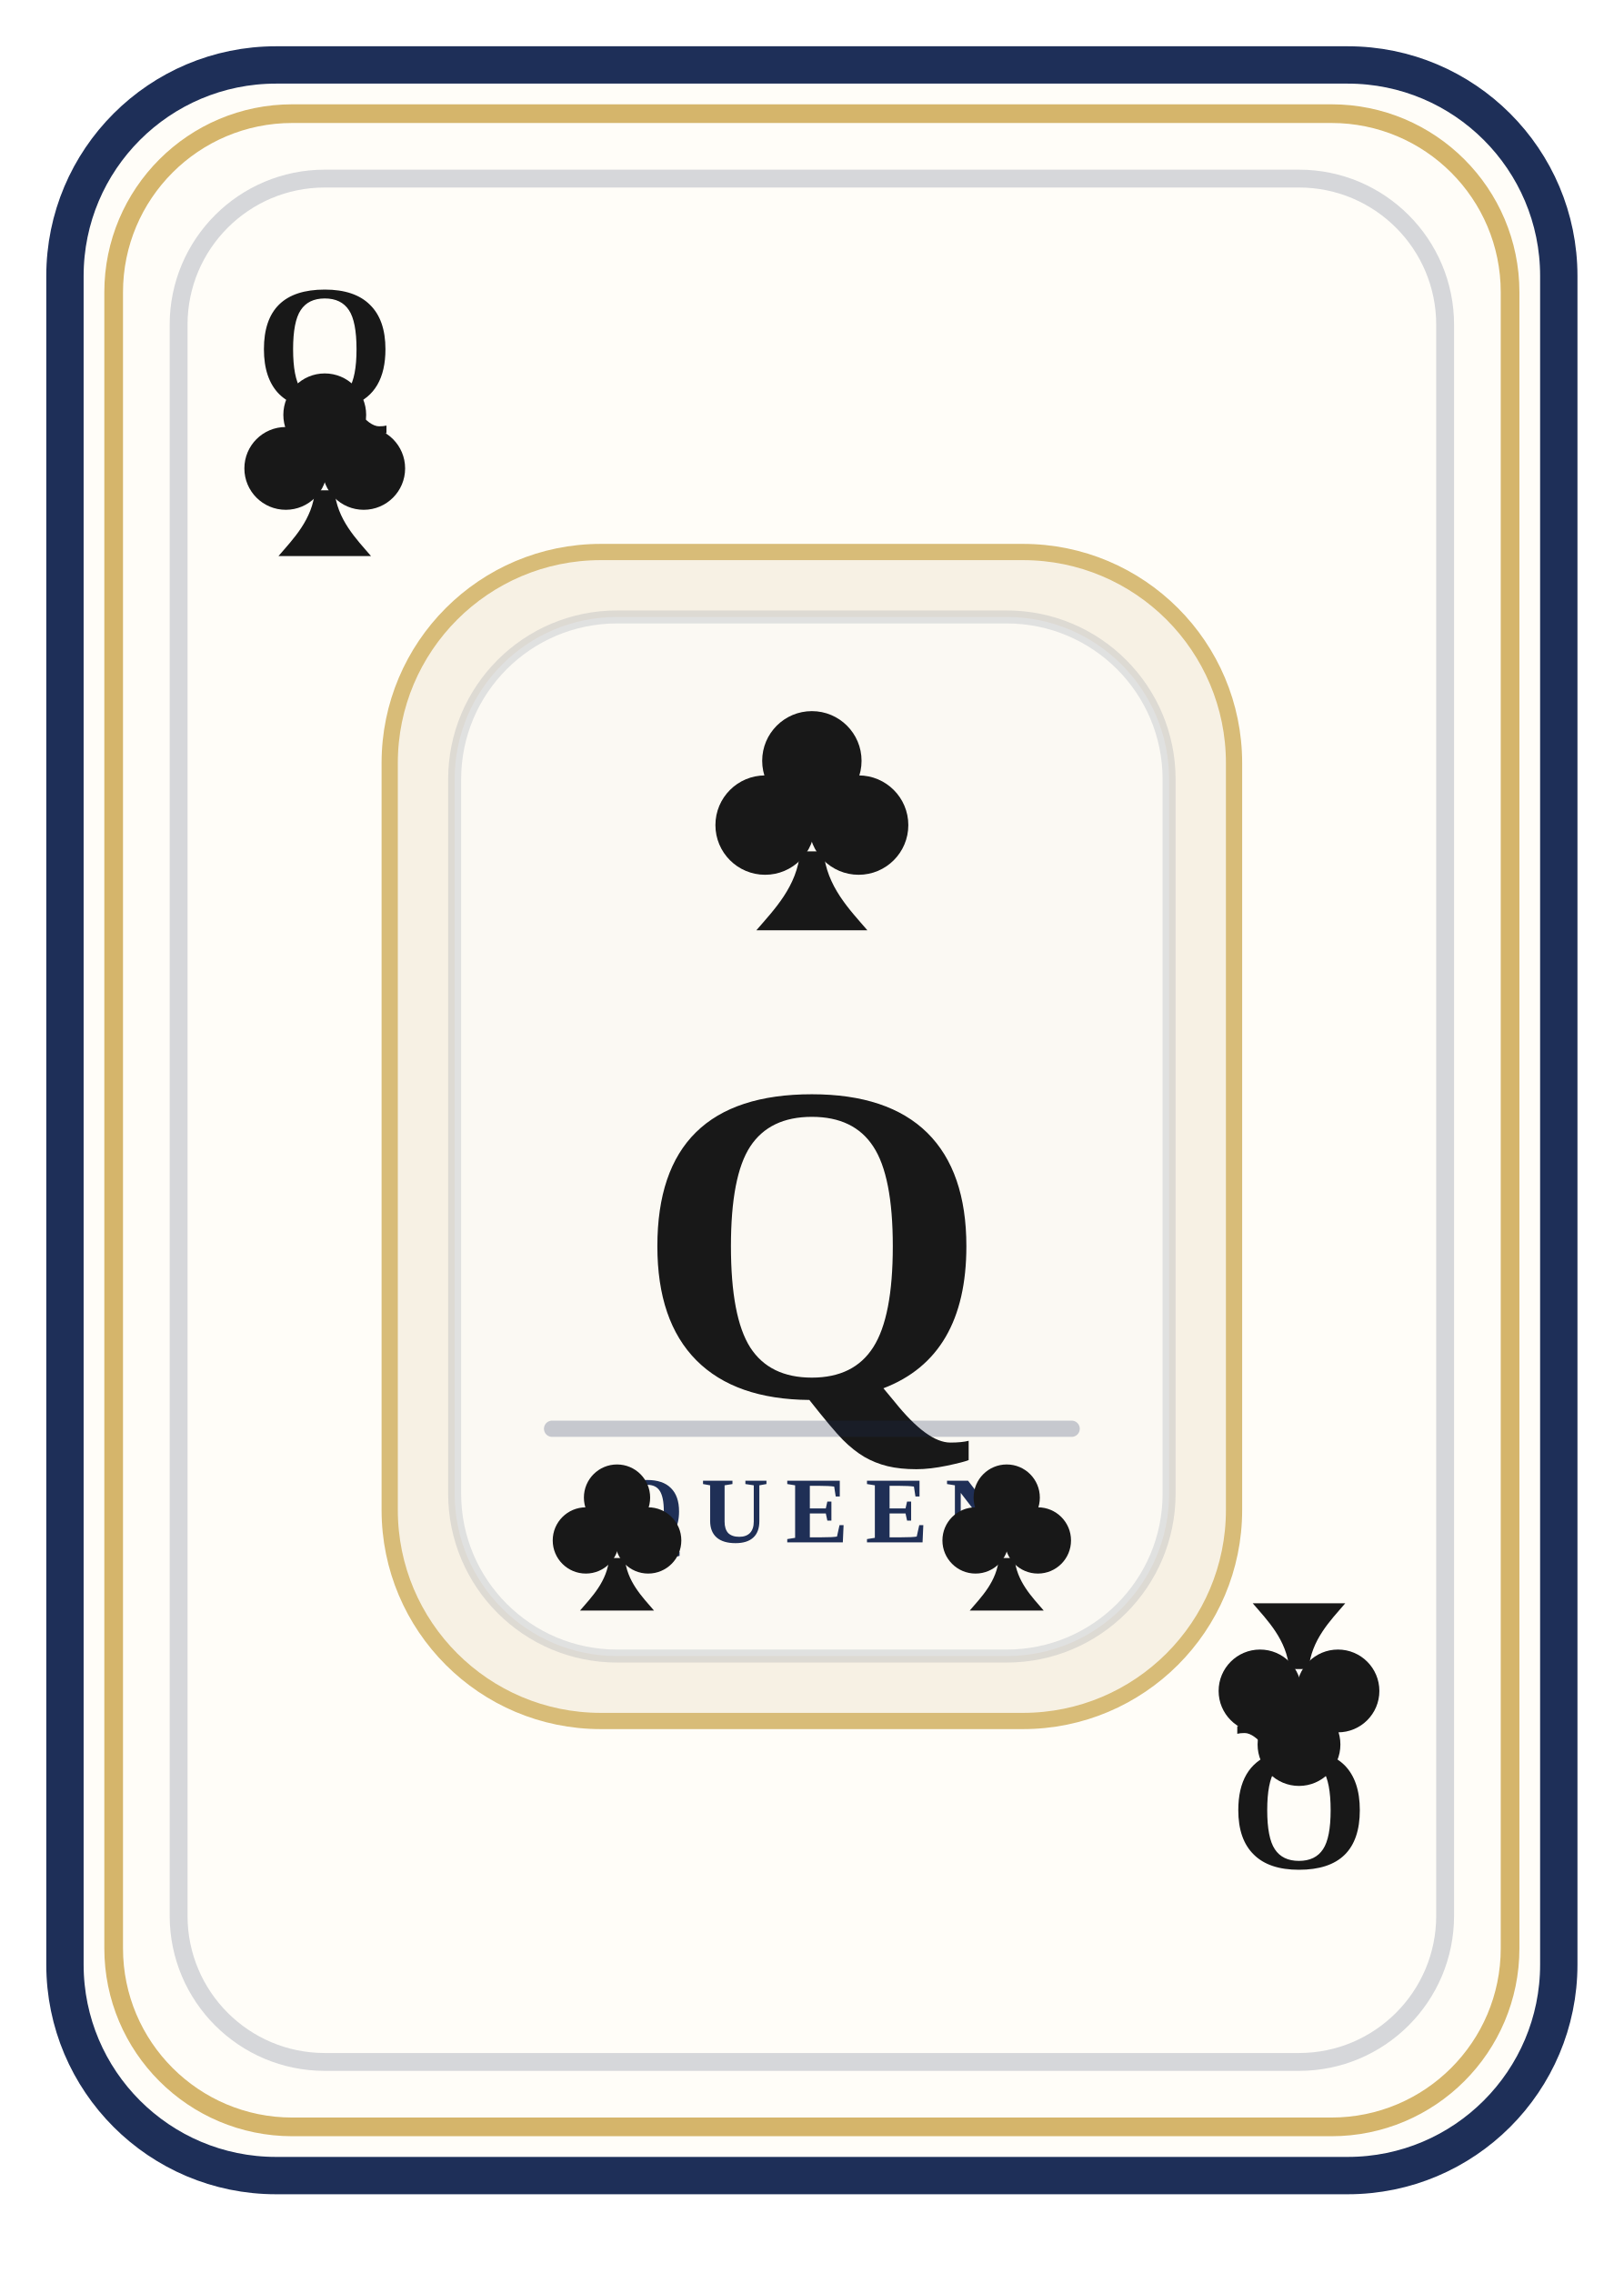
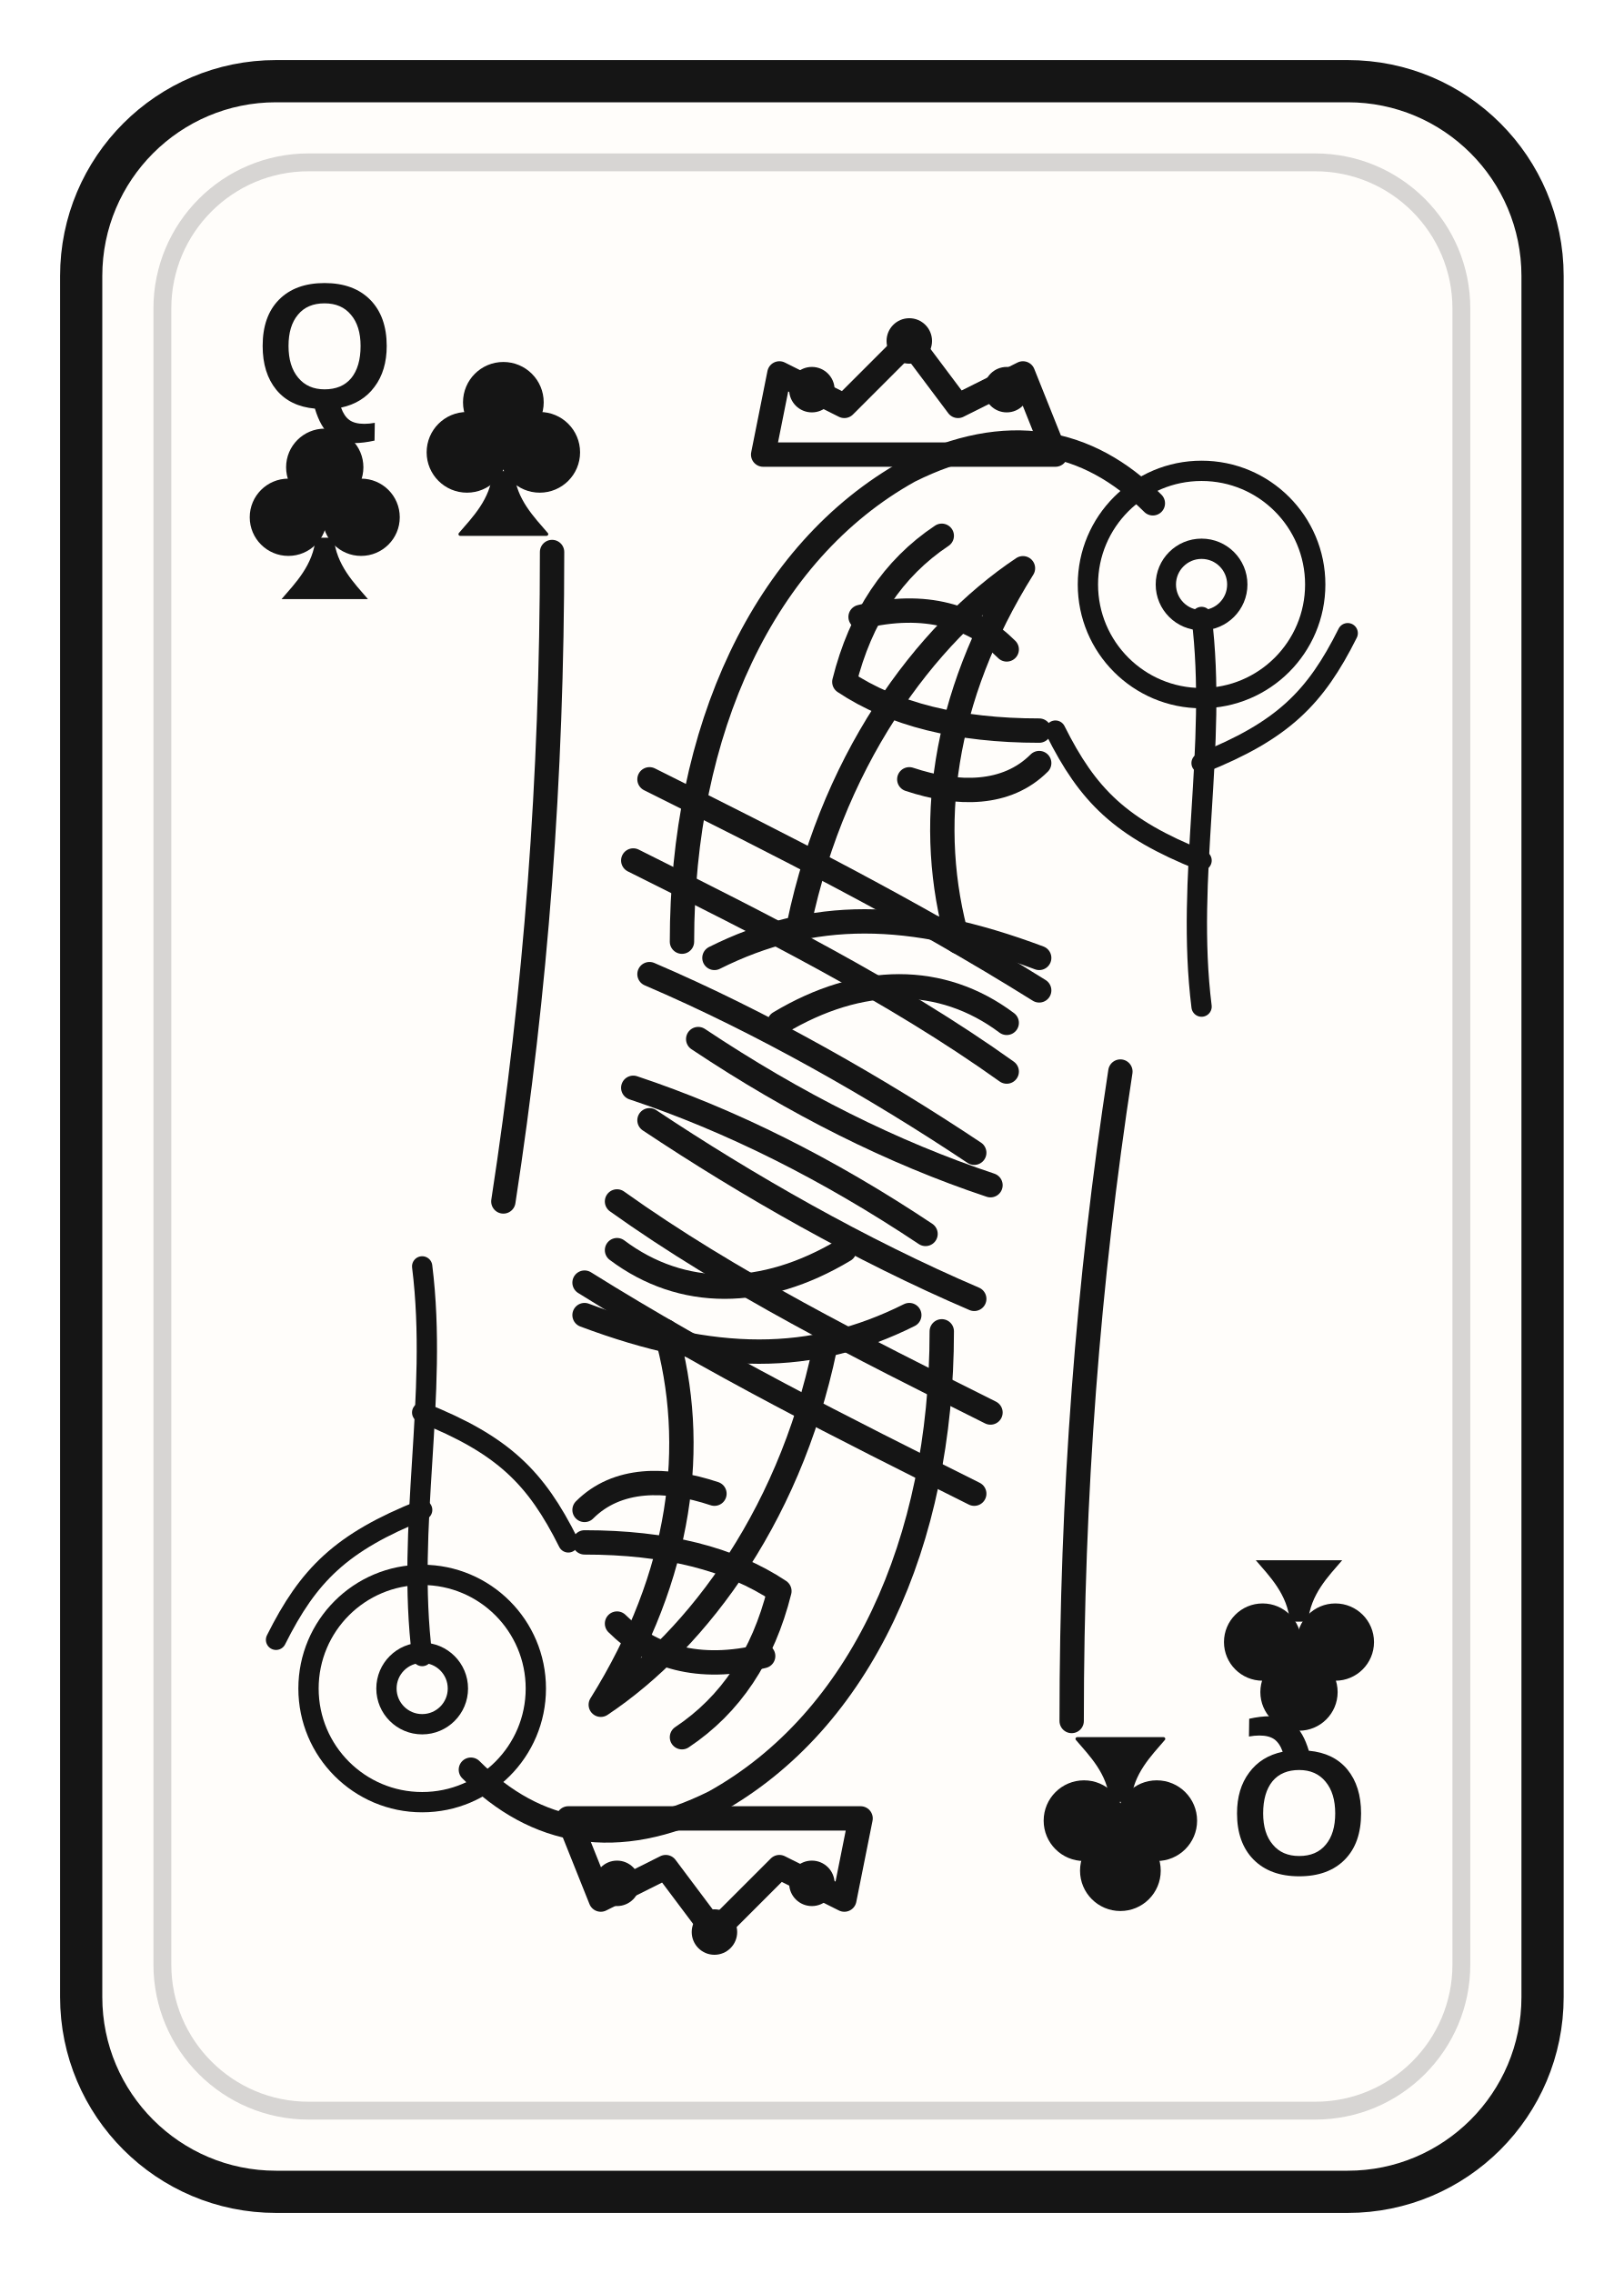
- <svg xmlns="http://www.w3.org/2000/svg" viewBox="0 0 100 140" role="img">
-   <rect x="5" y="6" width="90" height="128" rx="13" fill="rgba(17,17,17,.12)" />
-   <rect x="4" y="4" width="92" height="130" rx="13" fill="#fffdf8" stroke="#1e2f58" stroke-width="2.3" />
-   <rect x="7" y="7" width="86" height="124" rx="11" fill="none" stroke="#d5b56b" stroke-width="1.15" />
-   <rect x="11" y="11" width="78" height="116" rx="9" fill="none" stroke="rgba(30,47,88,.18)" stroke-width="1.1" />
+ <svg xmlns="http://www.w3.org/2000/svg" viewBox="0 0 100 140" role="img" aria-hidden="true">
+   <rect x="5" y="5" width="90" height="130" rx="12" fill="#fffdfa" stroke="#151515" stroke-width="2.6" />
+   <rect x="10" y="10" width="80" height="120" rx="9" fill="none" stroke="#151515" stroke-opacity="0.17" stroke-width="1.1" />
  <g>
-     <text x="20" y="22" text-anchor="middle" dominant-baseline="middle" font-size="11" font-weight="900" fill="#181818">Q</text>
-     <g fill="#181818">
-       <g transform="translate(20 29) scale(0.15) translate(-50 -50)">
-         <circle cx="50" cy="27" r="17" />
-         <circle cx="34" cy="49" r="17" />
-         <circle cx="66" cy="49" r="17" />
-         <path d="M46 58 C45 70 37 78 31 85 L69 85 C63 78 55 70 54 58 Z" />
-       </g>
-     </g>
-   </g>
-   <g transform="rotate(180 80 111)">
-     <text x="80" y="111" text-anchor="middle" dominant-baseline="middle" font-size="11" font-weight="900" fill="#181818">Q</text>
-     <g fill="#181818">
-       <g transform="translate(80 118) scale(0.15) translate(-50 -50)">
-         <circle cx="50" cy="27" r="17" />
-         <circle cx="34" cy="49" r="17" />
-         <circle cx="66" cy="49" r="17" />
-         <path d="M46 58 C45 70 37 78 31 85 L69 85 C63 78 55 70 54 58 Z" />
-       </g>
-     </g>
-   </g>
-   <rect x="24" y="34" width="52" height="72" rx="13" fill="#f7f1e4" stroke="#d8bc78" stroke-width="1" />
-   <rect x="28" y="38" width="44" height="64" rx="10" fill="rgba(255,255,255,.55)" stroke="rgba(30,47,88,.12)" stroke-width=".8" />
-   <g fill="#181818">
-     <g transform="translate(50 51) scale(0.18) translate(-50 -50)">
+     <text x="20" y="22" text-anchor="middle" dominant-baseline="middle" font-size="11" font-weight="800" fill="#151515" font-family="Arial, Helvetica, sans-serif">Q</text>
+     <g transform="translate(20 32) scale(0.14) translate(-50 -50)" fill="#151515">
      <circle cx="50" cy="27" r="17" />
      <circle cx="34" cy="49" r="17" />
      <circle cx="66" cy="49" r="17" />
      <path d="M46 58 C45 70 37 78 31 85 L69 85 C63 78 55 70 54 58 Z" />
    </g>
  </g>
-   <text x="50" y="78" text-anchor="middle" dominant-baseline="middle" font-size="28" font-weight="900" fill="#181818">Q</text>
-   <text x="50" y="95" text-anchor="middle" font-size="5.8" font-weight="900" letter-spacing=".18em" fill="#1f2f56">QUEEN</text>
-   <path d="M34 88 H66" fill="none" stroke="rgba(30,47,88,.24)" stroke-width="1" stroke-linecap="round" />
-   <g fill="#181818">
-     <g transform="translate(38 95) scale(0.12) translate(-50 -50)">
-       <circle cx="50" cy="27" r="17" />
-       <circle cx="34" cy="49" r="17" />
-       <circle cx="66" cy="49" r="17" />
-       <path d="M46 58 C45 70 37 78 31 85 L69 85 C63 78 55 70 54 58 Z" />
-     </g>
-     <g transform="translate(62 95) scale(0.12) translate(-50 -50)">
+   <g transform="rotate(180 80 111)">
+     <text x="80" y="111" text-anchor="middle" dominant-baseline="middle" font-size="11" font-weight="800" fill="#151515" font-family="Arial, Helvetica, sans-serif">Q</text>
+     <g transform="translate(80 121) scale(0.14) translate(-50 -50)" fill="#151515">
      <circle cx="50" cy="27" r="17" />
      <circle cx="34" cy="49" r="17" />
      <circle cx="66" cy="49" r="17" />
      <path d="M46 58 C45 70 37 78 31 85 L69 85 C63 78 55 70 54 58 Z" />
    </g>
  </g>
+   <g>
+     <g stroke="#151515" fill="none" stroke-width="1.5" stroke-linecap="round" stroke-linejoin="round">
+       <path d="M42 58 C42 45 47 34 56 29 C62 26 67 27 71 31" />
+       <path d="M49 58 C51 47 57 39 63 35 C58 43 57 51 59 58" />
+       <path d="M58 33 C55 35 53 38 52 42 C55 44 59 45 64 45" />
+       <path d="M53 38 C57 37 60 38 62 40" />
+       <path d="M56 48 C59 49 62 49 64 47" />
+       <path d="M47 28 h18 l-2 -5 l-4 2 l-3 -4 l-4 4 l-4 -2 z" />
+       <circle cx="50" cy="24" r="1.4" fill="#151515" stroke="none" />
+       <circle cx="56" cy="21" r="1.4" fill="#151515" stroke="none" />
+       <circle cx="62" cy="24" r="1.4" fill="#151515" stroke="none" />
+       <path d="M44 59 C50 56 56 56 64 59" />
+       <path d="M48 63 C53 60 58 60 62 63" />
+       <path d="M43 64 C49 68 55 71 61 73" />
+       <path d="M40 69 C46 73 53 77 60 80" />
+       <path d="M38 74 C45 79 53 83 61 87" />
+       <path d="M36 79 C44 84 52 88 60 92" />
+       <path d="M31 74 C33 61 34 48 34 34" />
+       <g transform="translate(31 28) scale(0.14) translate(-50 -50)" fill="#151515">
+         <circle cx="50" cy="27" r="17" />
+         <circle cx="34" cy="49" r="17" />
+         <circle cx="66" cy="49" r="17" />
+         <path d="M46 58 C45 70 37 78 31 85 L69 85 C63 78 55 70 54 58 Z" />
+       </g>
+       <g stroke="#151515" fill="none" stroke-width="1.25" stroke-linecap="round" stroke-linejoin="round">
+         <path d="M74 62 C73 54 75 46 74 38" />
+         <path d="M74 53 c-5 -2 -7 -4 -9 -8" />
+         <path d="M74 47 c5 -2 7 -4 9 -8" />
+         <circle cx="74" cy="36" r="2.2" />
+         <path d="M67 36 a7 7 0 0 1 14 0 a7 7 0 0 1 -14 0z" />
+       </g>
+     </g>
+   </g>
+   <g transform="rotate(180 50 70)">
+     <g stroke="#151515" fill="none" stroke-width="1.5" stroke-linecap="round" stroke-linejoin="round">
+       <path d="M42 58 C42 45 47 34 56 29 C62 26 67 27 71 31" />
+       <path d="M49 58 C51 47 57 39 63 35 C58 43 57 51 59 58" />
+       <path d="M58 33 C55 35 53 38 52 42 C55 44 59 45 64 45" />
+       <path d="M53 38 C57 37 60 38 62 40" />
+       <path d="M56 48 C59 49 62 49 64 47" />
+       <path d="M47 28 h18 l-2 -5 l-4 2 l-3 -4 l-4 4 l-4 -2 z" />
+       <circle cx="50" cy="24" r="1.4" fill="#151515" stroke="none" />
+       <circle cx="56" cy="21" r="1.4" fill="#151515" stroke="none" />
+       <circle cx="62" cy="24" r="1.4" fill="#151515" stroke="none" />
+       <path d="M44 59 C50 56 56 56 64 59" />
+       <path d="M48 63 C53 60 58 60 62 63" />
+       <path d="M43 64 C49 68 55 71 61 73" />
+       <path d="M40 69 C46 73 53 77 60 80" />
+       <path d="M38 74 C45 79 53 83 61 87" />
+       <path d="M36 79 C44 84 52 88 60 92" />
+       <path d="M31 74 C33 61 34 48 34 34" />
+       <g transform="translate(31 28) scale(0.14) translate(-50 -50)" fill="#151515">
+         <circle cx="50" cy="27" r="17" />
+         <circle cx="34" cy="49" r="17" />
+         <circle cx="66" cy="49" r="17" />
+         <path d="M46 58 C45 70 37 78 31 85 L69 85 C63 78 55 70 54 58 Z" />
+       </g>
+       <g stroke="#151515" fill="none" stroke-width="1.25" stroke-linecap="round" stroke-linejoin="round">
+         <path d="M74 62 C73 54 75 46 74 38" />
+         <path d="M74 53 c-5 -2 -7 -4 -9 -8" />
+         <path d="M74 47 c5 -2 7 -4 9 -8" />
+         <circle cx="74" cy="36" r="2.2" />
+         <path d="M67 36 a7 7 0 0 1 14 0 a7 7 0 0 1 -14 0z" />
+       </g>
+     </g>
+   </g>
</svg>
